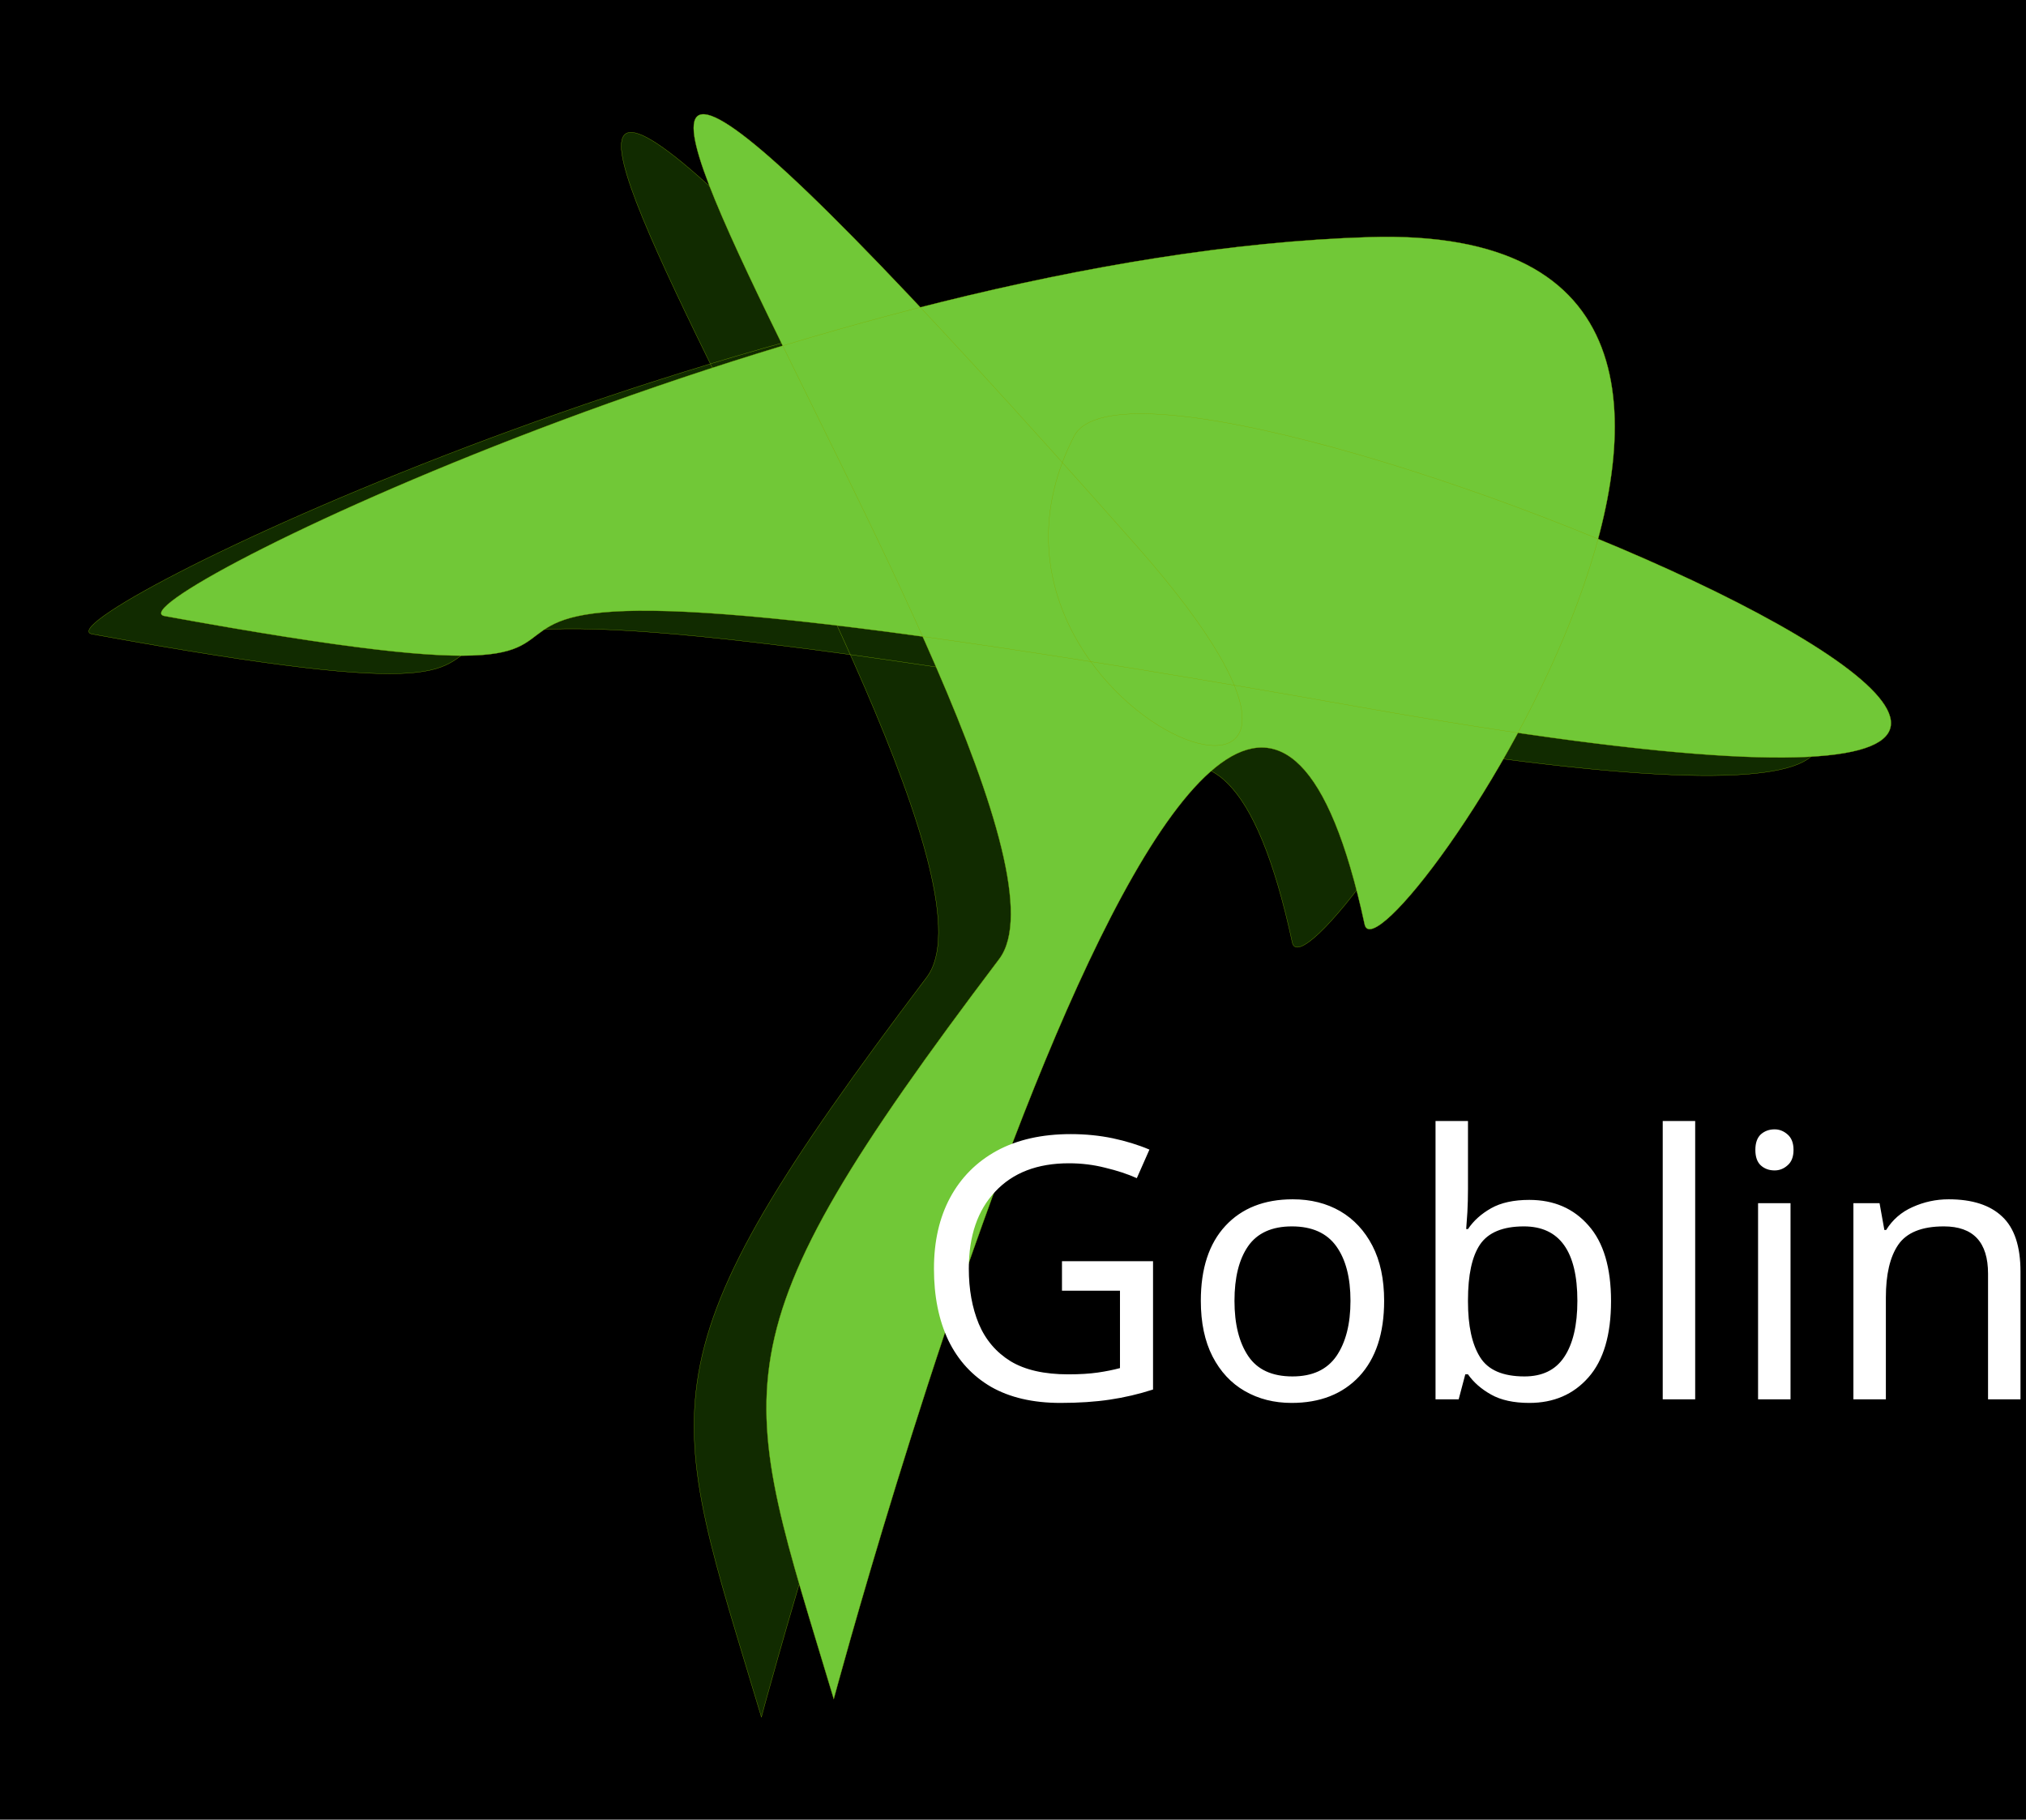
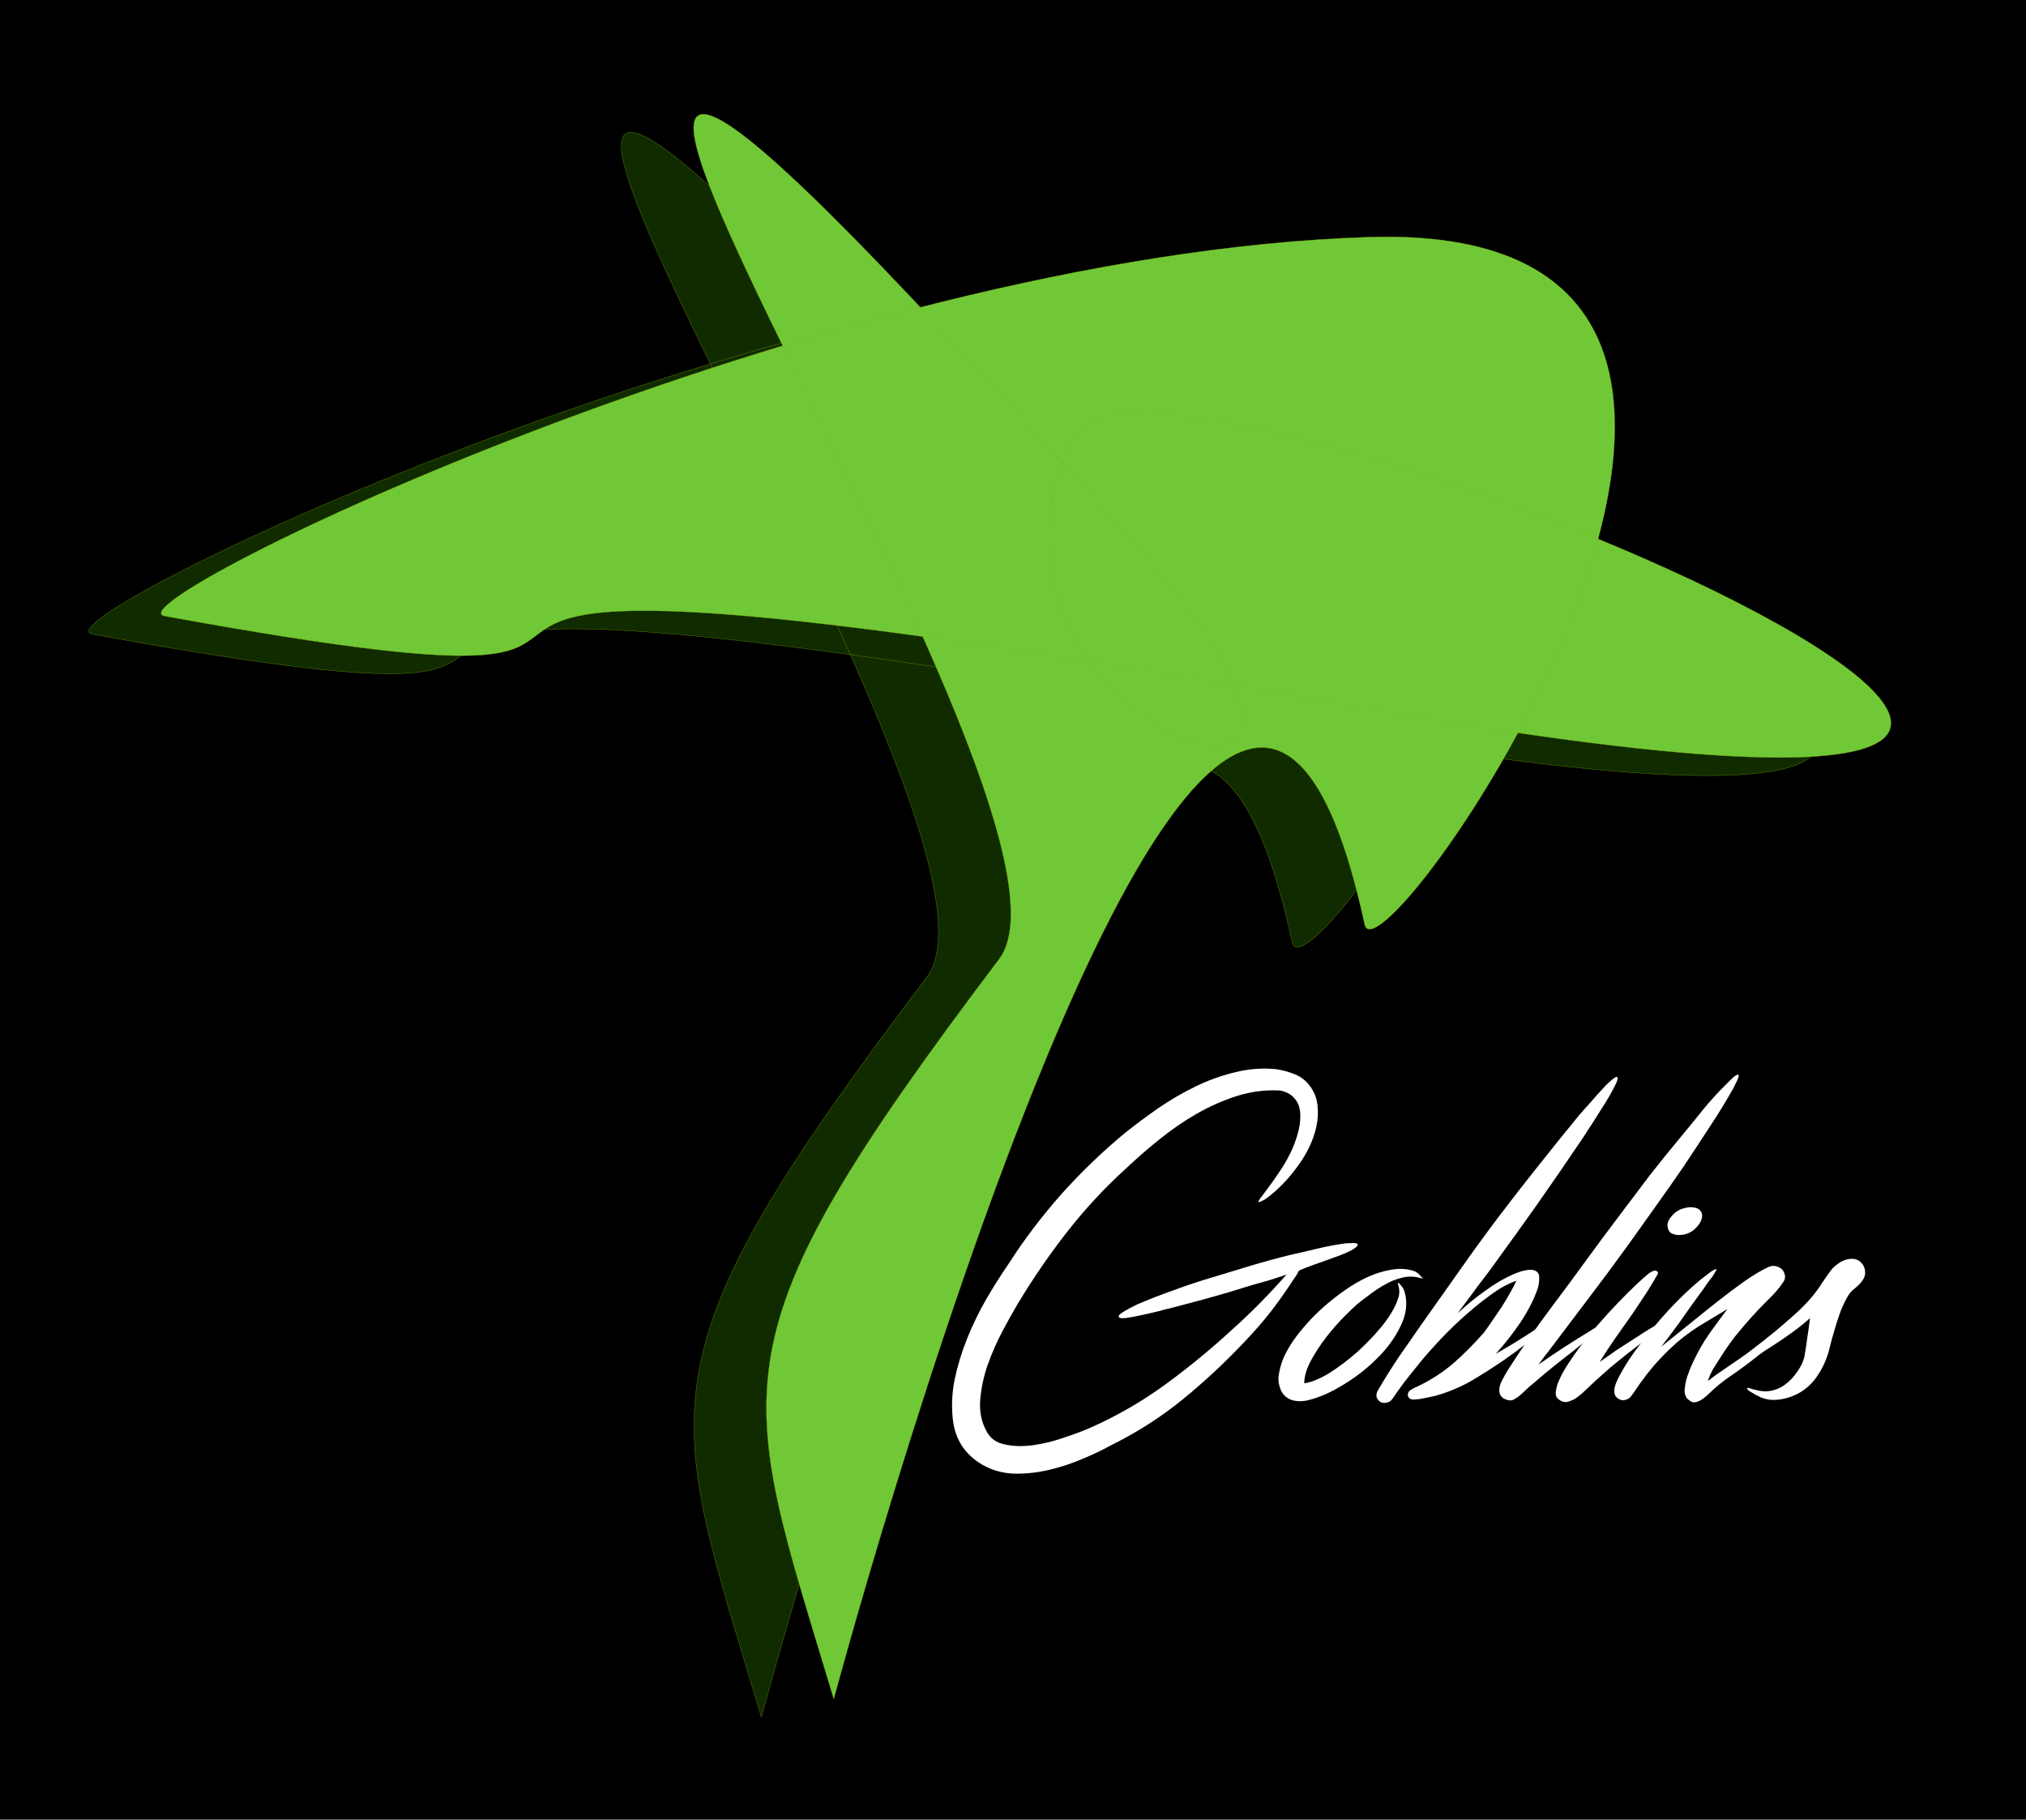
<svg xmlns="http://www.w3.org/2000/svg" xmlns:ns1="http://www.openswatchbook.org/uri/2009/osb" xmlns:xlink="http://www.w3.org/1999/xlink" id="svg8" version="1.1" viewBox="0 0 105.833 95.061" height="95.061mm" width="105.833mm">
  <defs id="defs2">
    <linearGradient id="linearGradient2693">
      <stop id="stop2689" offset="0" style="stop-color:#000000;stop-opacity:1;" />
      <stop id="stop2691" offset="1" style="stop-color:#000000;stop-opacity:0;" />
    </linearGradient>
    <linearGradient ns1:paint="solid" id="linearGradient833">
      <stop id="stop831" offset="0" style="stop-color:#44aa00;stop-opacity:1;" />
    </linearGradient>
    <linearGradient gradientUnits="userSpaceOnUse" y2="381.091" x2="308.571" y1="321.091" x1="31.429" id="linearGradient2695" xlink:href="#linearGradient2693" />
    <linearGradient y2="381.091" x2="308.571" y1="321.091" x1="31.429" gradientUnits="userSpaceOnUse" id="linearGradient847" xlink:href="#linearGradient2693" />
    <linearGradient y2="381.091" x2="308.571" y1="321.091" x1="31.429" gradientUnits="userSpaceOnUse" id="linearGradient849" xlink:href="#linearGradient2693" />
    <linearGradient y2="381.091" x2="308.571" y1="321.091" x1="31.429" gradientUnits="userSpaceOnUse" id="linearGradient851" xlink:href="#linearGradient2693" />
  </defs>
  <g transform="translate(-56.31845,-104.2321)" id="layer1">
    <rect y="104.232" x="56.318" height="95.061" width="105.833" id="rect845" style="opacity:1;fill:#000000;fill-opacity:1;stroke:none;stroke-width:0.351;stroke-miterlimit:4;stroke-dasharray:none" />
    <path id="path2337" d="m 61.139,137.36 c 38.869,7.099 -5.927,-7.34 62.486,4.763 68.413,12.103 -10.967,-21.971 -14.982,-14.154 -7.549,14.698 20.094,24.746 3.241,5.694 -51.111,-57.777 -0.517,12.839 -7.153,21.62 -15.312,20.26 -13.606,22.068 -8.639,38.652 0,0 20.198,-75.41 27.732,-40.464 0.812,3.764 28.831,-36.79 0.239,-35.906 -28.592,0.884 -66.043,19.226 -62.924,19.796 z" style="fill:#112b00;fill-opacity:1;stroke:#7fae00;stroke-width:0.014;stroke-miterlimit:4;stroke-dasharray:none;stroke-dashoffset:0;stroke-opacity:1" />
    <path style="fill:#71c837;fill-opacity:1;stroke:#7fae00;stroke-width:0.014;stroke-miterlimit:4;stroke-dasharray:none;stroke-dashoffset:0;stroke-opacity:1" d="m 64.919,136.415 c 38.869,7.099 -5.927,-7.34 62.486,4.763 68.413,12.103 -10.967,-21.971 -14.982,-14.154 -7.549,14.698 20.094,24.746 3.241,5.694 -51.111,-57.777 -0.517,12.839 -7.153,21.62 -15.312,20.26 -13.606,22.068 -8.639,38.652 0,0 20.198,-75.41 27.732,-40.464 0.812,3.764 28.831,-36.79 0.239,-35.906 -28.592,0.884 -66.043,19.226 -62.924,19.796 z" id="path2361" />
    <flowRoot style="font-style:normal;font-variant:normal;font-weight:normal;font-stretch:normal;font-size:40px;line-height:1.25;font-family:Streamster;-inkscape-font-specification:Streamster;letter-spacing:0px;word-spacing:0px;fill:#000000;fill-opacity:1;stroke:none" id="flowRoot2637" xml:space="preserve">
      <flowRegion id="flowRegion2639">
        <rect y="381.091" x="400.714" height="50.714" width="209.286" id="rect2641" />
      </flowRegion>
      <flowPara id="flowPara2643" />
    </flowRoot>
-     <text transform="scale(1.004709,0.9953128)" id="text2647" y="178.173" x="103.443" style="font-style:normal;font-variant:normal;font-weight:normal;font-stretch:normal;font-size:19.211px;line-height:1.25;font-family:Streamster;-inkscape-font-specification:Streamster;letter-spacing:0px;word-spacing:0px;fill:#ffffff;fill-opacity:1;stroke:none;stroke-width:0.48" xml:space="preserve">
-       <tspan style="fill:#ffffff;stroke-width:0.48" y="178.173" x="103.443" id="tspan2645">Goblins</tspan>
-     </text>
+     <g aria-label="Goblins" transform="scale(1.004709,0.9953128)" style="font-style:normal;font-variant:normal;font-weight:normal;font-stretch:normal;font-size:19.211px;line-height:1.25;font-family:Streamster;-inkscape-font-specification:Streamster;letter-spacing:0px;word-spacing:0px;fill:#ffffff;fill-opacity:1;stroke:none;stroke-width:0.48" id="text2647">
+       <path d="m 126.65,170.028 q 0,0.096 -0.115,0.173 -0.096,0.077 -0.192,0.134 -0.25,0.134 -0.596,0.269 -0.346,0.134 -0.73,0.269 -0.365,0.134 -0.749,0.269 -0.365,0.134 -0.672,0.269 -0.058,0.096 -0.115,0.211 -0.058,0.096 -0.192,0.288 -0.557,0.864 -1.172,1.671 -0.615,0.788 -1.326,1.537 -1.556,1.671 -3.266,3.074 -1.71,1.402 -3.765,2.421 -0.615,0.346 -1.441,0.692 -0.807,0.346 -1.671,0.557 -0.864,0.211 -1.729,0.211 -0.865,0 -1.595,-0.365 -0.73,-0.365 -1.191,-0.999 -0.442,-0.634 -0.538,-1.479 -0.115,-1.037 0.096,-2.113 0.231,-1.095 0.653,-2.152 0.423,-1.057 0.98,-2.036 0.576,-0.999 1.153,-1.844 1.23,-1.94 2.766,-3.689 1.556,-1.748 3.304,-3.208 0.788,-0.634 1.71,-1.287 0.941,-0.653 1.96,-1.153 1.018,-0.499 2.075,-0.749 1.076,-0.269 2.132,-0.154 0.499,0.077 0.961,0.269 0.48,0.192 0.807,0.653 0.307,0.442 0.365,0.98 0.058,0.538 -0.058,1.095 -0.115,0.538 -0.365,1.076 -0.25,0.519 -0.557,0.941 -0.307,0.442 -0.672,0.845 -0.365,0.403 -0.768,0.73 -0.019,0.019 -0.115,0.096 -0.096,0.077 -0.211,0.154 -0.115,0.058 -0.231,0.115 -0.096,0.038 -0.096,0 0,-0.058 0.134,-0.231 0.154,-0.192 0.384,-0.519 0.25,-0.327 0.538,-0.768 0.307,-0.442 0.596,-1.018 0.231,-0.461 0.384,-1.018 0.173,-0.576 0.134,-1.133 -0.038,-0.461 -0.307,-0.749 -0.25,-0.307 -0.749,-0.403 -1.133,-0.058 -2.228,0.288 -1.076,0.346 -2.075,0.922 -0.999,0.576 -1.921,1.326 -0.903,0.73 -1.671,1.46 -1.729,1.575 -3.131,3.381 -1.402,1.806 -2.593,3.804 -0.365,0.615 -0.807,1.46 -0.442,0.845 -0.768,1.767 -0.307,0.903 -0.384,1.806 -0.077,0.903 0.307,1.633 0.288,0.596 0.961,0.73 0.692,0.154 1.498,0.038 0.807,-0.115 1.614,-0.403 0.807,-0.269 1.364,-0.519 2.056,-0.922 3.861,-2.248 1.825,-1.345 3.477,-2.882 0.749,-0.672 1.46,-1.402 0.711,-0.73 1.383,-1.498 -0.499,0.173 -0.999,0.327 -0.499,0.134 -0.999,0.288 -1.018,0.327 -2.056,0.615 -1.037,0.288 -2.075,0.557 -0.115,0.019 -0.519,0.134 -0.384,0.096 -0.826,0.192 -0.423,0.096 -0.788,0.154 -0.365,0.058 -0.442,-0.019 -0.096,-0.096 0.211,-0.288 0.307,-0.192 0.749,-0.403 0.884,-0.384 1.806,-0.711 0.922,-0.346 1.863,-0.634 1.057,-0.327 2.132,-0.653 1.076,-0.327 2.152,-0.596 0.711,-0.154 1.402,-0.327 0.711,-0.173 1.422,-0.269 0.154,-0.019 0.365,-0.019 0.231,-0.019 0.307,0.058 z" style="fill:#ffffff;stroke-width:0.48" id="path865" />
+       <path d="m 129.496,171.411 q 0.25,0.077 0.403,0.269 0.154,0.173 0.134,0.154 -0.058,-0.019 -0.173,-0.038 -0.096,-0.038 -0.288,-0.058 -0.365,-0.038 -0.73,0.077 -0.365,0.096 -0.73,0.307 -0.365,0.192 -0.749,0.48 -0.365,0.269 -0.749,0.576 -0.173,0.154 -0.634,0.615 -0.461,0.461 -0.941,1.076 -0.461,0.596 -0.826,1.268 -0.346,0.653 -0.346,1.191 0.557,-0.077 1.306,-0.538 0.749,-0.48 1.46,-1.114 0.711,-0.653 1.287,-1.364 0.576,-0.73 0.788,-1.326 0.077,-0.192 0.096,-0.365 0.019,-0.192 -0.038,-0.403 -0.038,-0.115 -0.038,-0.134 0.019,-0.077 0.154,0.096 0.154,0.154 0.211,0.384 0.231,0.865 -0.231,1.787 -0.442,0.922 -1.249,1.71 -0.788,0.788 -1.748,1.364 -0.941,0.576 -1.71,0.768 -0.519,0.154 -0.98,0 -0.384,-0.154 -0.538,-0.538 -0.154,-0.384 -0.096,-0.768 0.077,-0.499 0.269,-0.941 0.211,-0.461 0.519,-0.903 0.269,-0.384 0.672,-0.845 0.403,-0.461 0.903,-0.903 0.519,-0.461 1.095,-0.864 0.596,-0.423 1.191,-0.692 0.596,-0.269 1.172,-0.365 0.596,-0.115 1.133,0.038 z" style="fill:#ffffff;stroke-width:0.48" id="path867" />
+       <path d="m 140.134,161.249 q 0.096,0.058 -0.134,0.499 -0.211,0.442 -0.653,1.133 -0.423,0.692 -0.999,1.575 -0.576,0.865 -1.191,1.767 -0.615,0.903 -1.23,1.787 -0.615,0.865 -1.114,1.575 -0.499,0.692 -0.826,1.153 -0.327,0.461 -0.384,0.538 -0.077,0.115 -0.269,0.365 -0.173,0.231 -0.423,0.557 -0.231,0.327 -0.519,0.711 -0.269,0.365 -0.557,0.749 0.768,-0.711 1.422,-1.172 0.653,-0.48 1.172,-0.73 0.519,-0.269 0.884,-0.346 0.365,-0.077 0.538,0 0.25,0.096 0.231,0.403 0,0.307 -0.077,0.538 -0.269,0.807 -0.864,1.729 -0.596,0.903 -1.326,1.71 0.019,-0.019 0.019,-0.019 0.019,0 0.038,-0.019 0.576,-0.327 1.095,-0.653 0.519,-0.327 1.153,-0.749 0.038,-0.019 0.192,-0.096 0.154,-0.077 0.173,-0.038 -0.442,0.538 -1.057,1.018 -0.615,0.48 -1.191,0.884 -0.807,0.557 -1.671,1.076 -0.865,0.499 -1.863,0.788 -0.154,0.038 -0.346,0.077 -0.192,0.038 -0.384,0.077 -0.173,0.038 -0.327,0.038 -0.134,0.019 -0.192,0 -0.154,-0.038 -0.192,-0.173 -0.038,-0.134 0.058,-0.25 0.038,-0.058 0.25,-0.173 0.231,-0.115 0.327,-0.154 0.922,-0.461 1.71,-1.133 0.788,-0.692 1.595,-1.614 0.211,-0.288 0.442,-0.634 0.25,-0.365 0.48,-0.711 0.231,-0.365 0.423,-0.711 0.211,-0.365 0.346,-0.672 -0.634,0.211 -1.402,0.788 -0.749,0.557 -1.479,1.23 -0.73,0.672 -1.345,1.364 -0.615,0.672 -0.961,1.133 -0.269,0.327 -0.653,0.826 -0.365,0.499 -0.596,0.845 -0.115,0.173 -0.307,0.211 -0.211,0.038 -0.327,-0.038 -0.327,-0.231 -0.134,-0.596 0.499,-0.864 1.095,-1.767 0.615,-0.903 1.191,-1.729 0.98,-1.402 1.979,-2.824 0.999,-1.441 2.036,-2.824 1.037,-1.383 2.075,-2.69 1.037,-1.326 2.132,-2.67 0.307,-0.346 0.596,-0.672 0.288,-0.346 0.596,-0.672 0.058,-0.058 0.154,-0.173 0.115,-0.115 0.231,-0.211 0.115,-0.115 0.211,-0.173 0.096,-0.077 0.154,-0.058 z" style="fill:#ffffff;stroke-width:0.48" id="path869" />
+       <path d="m 146.438,161.133 q 0.038,0.038 0,0.134 -0.019,0.077 -0.077,0.192 -0.038,0.096 -0.096,0.192 -0.038,0.096 -0.058,0.134 -0.596,1.076 -1.268,2.094 -0.653,1.018 -1.326,2.036 -0.73,1.076 -1.479,2.132 -0.73,1.037 -1.479,2.094 -0.98,1.364 -1.979,2.69 -0.999,1.326 -1.998,2.67 -0.154,0.211 -0.327,0.423 -0.154,0.211 -0.307,0.423 1.326,-0.941 2.69,-1.767 0.019,-0.019 0.115,-0.077 0.115,-0.077 0.25,-0.134 0.134,-0.077 0.25,-0.115 0.115,-0.058 0.154,-0.038 0.038,0.019 -0.058,0.096 -0.077,0.058 -0.173,0.154 -0.346,0.307 -0.711,0.596 -0.346,0.269 -0.692,0.557 -0.519,0.403 -1.018,0.807 -0.499,0.403 -0.999,0.845 -0.192,0.154 -0.384,0.327 -0.173,0.173 -0.365,0.346 -0.154,0.134 -0.327,0.231 -0.173,0.096 -0.384,0.019 -0.365,-0.115 -0.384,-0.461 -0.019,-0.269 0.154,-0.576 0.154,-0.307 0.288,-0.519 1.057,-1.671 2.286,-3.324 0.961,-1.287 1.787,-2.44 0.845,-1.172 1.767,-2.401 0.768,-1.037 1.537,-2.056 0.788,-1.018 1.614,-2.017 0.576,-0.692 1.133,-1.402 0.576,-0.711 1.21,-1.345 0.019,-0.019 0.115,-0.115 0.096,-0.096 0.192,-0.192 0.115,-0.115 0.211,-0.173 0.096,-0.058 0.134,-0.038 z" style="fill:#ffffff;stroke-width:0.48" id="path871" />
+       <path d="m 142.372,174.158 q 0.038,-0.038 0.192,-0.115 0.173,-0.077 0.192,-0.038 0,0.019 0,0.038 0,0 -0.058,0.058 -0.711,0.653 -1.46,1.23 -0.73,0.557 -1.46,1.172 -0.307,0.269 -0.768,0.692 -0.442,0.423 -0.73,0.692 -0.115,0.096 -0.269,0.211 -0.134,0.096 -0.307,0.154 -0.154,0.077 -0.307,0.058 -0.173,-0.019 -0.346,-0.173 -0.154,-0.154 -0.096,-0.423 0.038,-0.269 0.134,-0.48 0.192,-0.48 0.596,-1.076 0.403,-0.615 0.903,-1.249 0.519,-0.634 1.057,-1.23 0.557,-0.615 1.037,-1.095 0.48,-0.48 0.826,-0.788 0.346,-0.307 0.461,-0.346 0.134,-0.058 0.211,-0.019 0.038,0.019 0.058,0.058 0.038,0.038 0,0.115 -0.25,0.461 -0.596,0.999 -0.346,0.538 -0.749,1.133 -0.403,0.576 -0.845,1.21 -0.423,0.615 -0.826,1.268 0.173,-0.134 0.461,-0.327 0.288,-0.211 0.461,-0.327 0.557,-0.365 1.095,-0.711 0.538,-0.365 1.133,-0.692 z m 2.152,-5.782 q 0.058,0.154 0,0.327 -0.038,0.154 -0.154,0.307 -0.096,0.134 -0.231,0.25 -0.134,0.115 -0.269,0.173 -0.115,0.058 -0.288,0.096 -0.154,0.019 -0.307,0.019 -0.154,-0.019 -0.288,-0.077 -0.134,-0.058 -0.192,-0.211 -0.115,-0.307 0.077,-0.576 0.192,-0.288 0.442,-0.423 0.115,-0.077 0.288,-0.115 0.173,-0.058 0.346,-0.058 0.192,0 0.346,0.058 0.154,0.058 0.231,0.231 z" style="fill:#ffffff;stroke-width:0.48" id="path873" />
+       <path d="m 149.002,174.562 q 0.019,0.038 -0.077,0.134 -0.096,0.096 -0.231,0.211 -0.115,0.096 -0.25,0.192 -0.115,0.096 -0.134,0.115 -0.211,0.173 -0.442,0.346 -0.211,0.173 -0.442,0.346 -0.615,0.499 -1.306,0.98 -0.692,0.461 -1.306,1.076 -0.096,0.077 -0.211,0.173 -0.096,0.077 -0.231,0.134 -0.115,0.058 -0.25,0.058 -0.115,0 -0.25,-0.115 -0.231,-0.154 -0.231,-0.499 0.019,-0.346 0.134,-0.73 0.134,-0.403 0.307,-0.768 0.173,-0.365 0.288,-0.576 0.269,-0.519 0.711,-1.133 0.442,-0.615 0.788,-1.076 -0.653,0.403 -1.23,0.749 -0.557,0.327 -1.133,0.788 -0.576,0.461 -1.191,1.133 -0.615,0.653 -1.326,1.729 -0.077,0.096 -0.154,0.211 -0.077,0.096 -0.192,0.134 -0.211,0.096 -0.423,-0.019 -0.231,-0.134 -0.231,-0.384 -0.038,-0.307 0.346,-0.98 0.365,-0.692 0.999,-1.518 0.634,-0.845 1.441,-1.748 0.826,-0.903 1.691,-1.633 0.192,-0.154 0.423,-0.327 0.231,-0.192 0.403,-0.231 0.038,0 -0.038,0.115 -0.058,0.115 -0.173,0.288 -0.115,0.154 -0.25,0.327 -0.115,0.173 -0.192,0.288 -0.365,0.499 -0.596,0.826 -0.231,0.327 -0.442,0.634 -0.211,0.307 -0.48,0.672 -0.25,0.346 -0.692,0.922 0.672,-0.538 1.422,-1.153 0.768,-0.634 1.518,-1.23 0.749,-0.596 1.422,-1.076 0.692,-0.48 1.23,-0.73 0.269,-0.115 0.557,0.038 0.211,0.115 0.269,0.365 0.058,0.231 -0.096,0.423 -0.288,0.442 -0.807,0.941 -0.499,0.499 -0.903,0.961 -0.403,0.461 -0.788,0.941 -0.365,0.48 -0.692,0.999 -0.192,0.307 -0.403,0.634 -0.192,0.327 -0.307,0.692 0.384,-0.307 0.788,-0.576 0.403,-0.288 0.807,-0.557 0.058,-0.038 0.25,-0.173 0.211,-0.134 0.48,-0.307 0.288,-0.192 0.596,-0.384 0.307,-0.211 0.576,-0.365 0.269,-0.154 0.442,-0.231 0.192,-0.096 0.211,-0.058 z" style="fill:#ffffff;stroke-width:0.48" id="path875" />
+       <path d="m 153.026,171.45 q 0.019,0.211 -0.077,0.384 -0.096,0.173 -0.25,0.327 -0.134,0.134 -0.307,0.269 -0.154,0.134 -0.25,0.307 -0.192,0.327 -0.346,0.692 -0.134,0.365 -0.25,0.73 -0.115,0.403 -0.231,0.788 -0.096,0.365 -0.192,0.749 -0.192,0.672 -0.596,1.268 -0.403,0.596 -1.018,0.922 -0.73,0.365 -1.441,0.307 -0.384,-0.058 -0.634,-0.211 -0.019,0 -0.115,-0.058 -0.096,-0.058 -0.192,-0.115 -0.115,-0.058 -0.173,-0.115 -0.077,-0.077 -0.058,-0.115 0.019,-0.038 0.211,0.038 0.192,0.058 0.231,0.058 0.25,0.077 0.557,0.077 0.557,-0.038 0.98,-0.365 0.365,-0.269 0.653,-0.711 0.307,-0.442 0.365,-0.884 0.077,-0.442 0.134,-0.903 0.077,-0.48 0.134,-0.98 -0.48,0.442 -1.191,0.941 -0.711,0.499 -1.402,0.922 -0.672,0.403 -1.172,0.672 -0.499,0.25 -0.557,0.192 -0.038,-0.058 0.519,-0.461 0.538,-0.423 1.306,-1.018 0.788,-0.615 1.595,-1.345 0.826,-0.73 1.326,-1.441 0.173,-0.269 0.346,-0.519 0.173,-0.269 0.384,-0.538 0.211,-0.211 0.461,-0.365 0.269,-0.154 0.576,-0.154 0.269,0 0.461,0.192 0.192,0.192 0.211,0.461 z" style="fill:#ffffff;stroke-width:0.48" id="path877" />
+     </g>
    <flowRoot style="font-style:normal;font-variant:normal;font-weight:normal;font-stretch:normal;font-size:40px;line-height:1.25;font-family:Streamster;-inkscape-font-specification:Streamster;letter-spacing:0px;word-spacing:0px;fill:#000000;fill-opacity:1;stroke:none" id="flowRoot2649" xml:space="preserve">
      <flowRegion id="flowRegion2651">
        <rect y="342.52" x="87.143" height="92.143" width="176.429" id="rect2653" />
      </flowRegion>
      <flowPara id="flowPara2655" />
    </flowRoot>
    <flowRoot style="font-style:normal;font-variant:normal;font-weight:normal;font-stretch:normal;font-size:40px;line-height:1.25;font-family:Streamster;-inkscape-font-specification:Streamster;letter-spacing:0px;word-spacing:0px;fill:#000000;fill-opacity:1;stroke:none" id="flowRoot2665" xml:space="preserve">
      <flowRegion id="flowRegion2667">
        <rect y="337.52" x="50" height="77.143" width="284.286" id="rect2669" />
      </flowRegion>
      <flowPara id="flowPara2671" />
    </flowRoot>
    <flowRoot style="font-style:normal;font-variant:normal;font-weight:normal;font-stretch:normal;font-size:40px;line-height:1.25;font-family:'Rocket Rinder';-inkscape-font-specification:'Rocket Rinder';letter-spacing:0px;word-spacing:0px;fill:url(#linearGradient2695);fill-opacity:1;stroke:none" id="flowRoot2681" xml:space="preserve">
      <flowRegion style="font-style:normal;font-variant:normal;font-weight:normal;font-stretch:normal;font-family:'Rocket Rinder';-inkscape-font-specification:'Rocket Rinder';fill:url(#linearGradient849);fill-opacity:1" id="flowRegion2683">
        <rect style="font-style:normal;font-variant:normal;font-weight:normal;font-stretch:normal;font-family:'Rocket Rinder';-inkscape-font-specification:'Rocket Rinder';fill:url(#linearGradient847);fill-opacity:1" y="338.234" x="77.143" height="57.857" width="394.286" id="rect2685" />
      </flowRegion>
      <flowPara style="fill:url(#linearGradient851);fill-opacity:1" id="flowPara2687" />
    </flowRoot>
    <flowRoot style="font-style:normal;font-variant:normal;font-weight:normal;font-stretch:normal;font-size:40px;line-height:1.25;font-family:Streamster;-inkscape-font-specification:Streamster;letter-spacing:0px;word-spacing:0px;fill:#000000;fill-opacity:1;stroke:none" id="flowRoot2697" xml:space="preserve">
      <flowRegion id="flowRegion2699">
        <rect y="331.805" x="49.286" height="52.857" width="425" id="rect2701" />
      </flowRegion>
      <flowPara id="flowPara2703" />
    </flowRoot>
+     <text transform="scale(1.004709,0.9953128)" id="text2647-3" y="124.81" x="170.125" style="font-style:normal;font-variant:normal;font-weight:normal;font-stretch:normal;font-size:19.211px;line-height:1.25;font-family:Streamster;-inkscape-font-specification:Streamster;letter-spacing:0px;word-spacing:0px;fill:#000000;fill-opacity:1;stroke:none;stroke-width:0.48" xml:space="preserve">
+       <tspan style="fill:#000000;stroke-width:0.48" y="124.81" x="170.125" id="tspan2645-6">Goblins</tspan>
+     </text>
  </g>
</svg>
